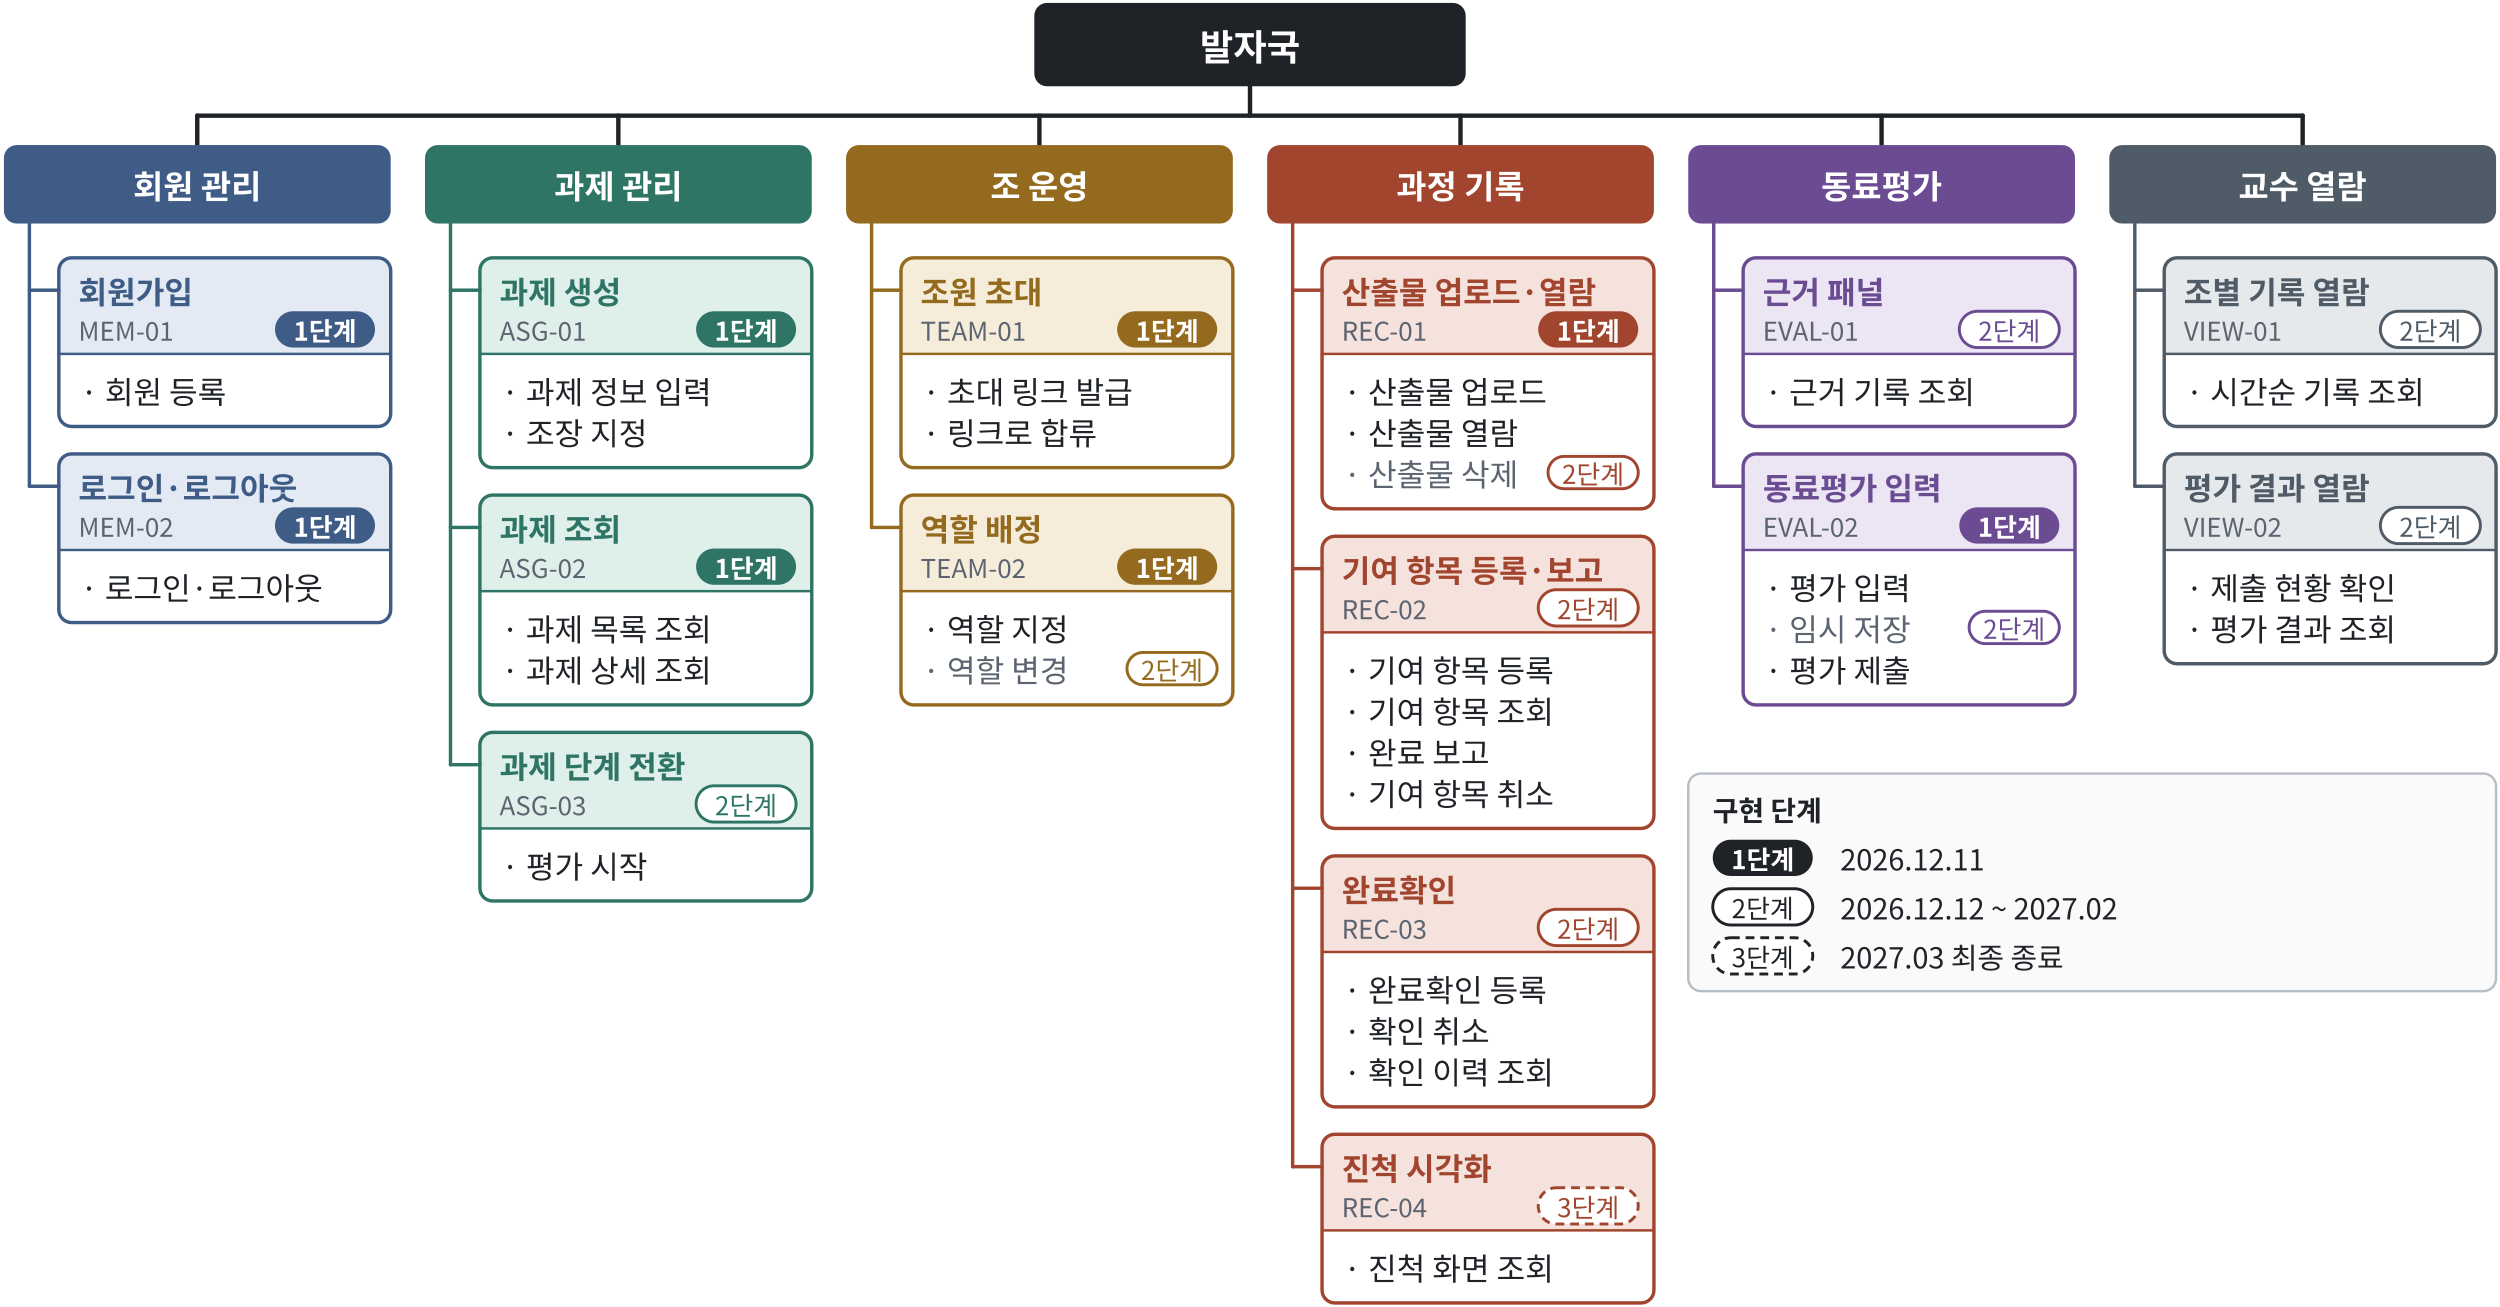
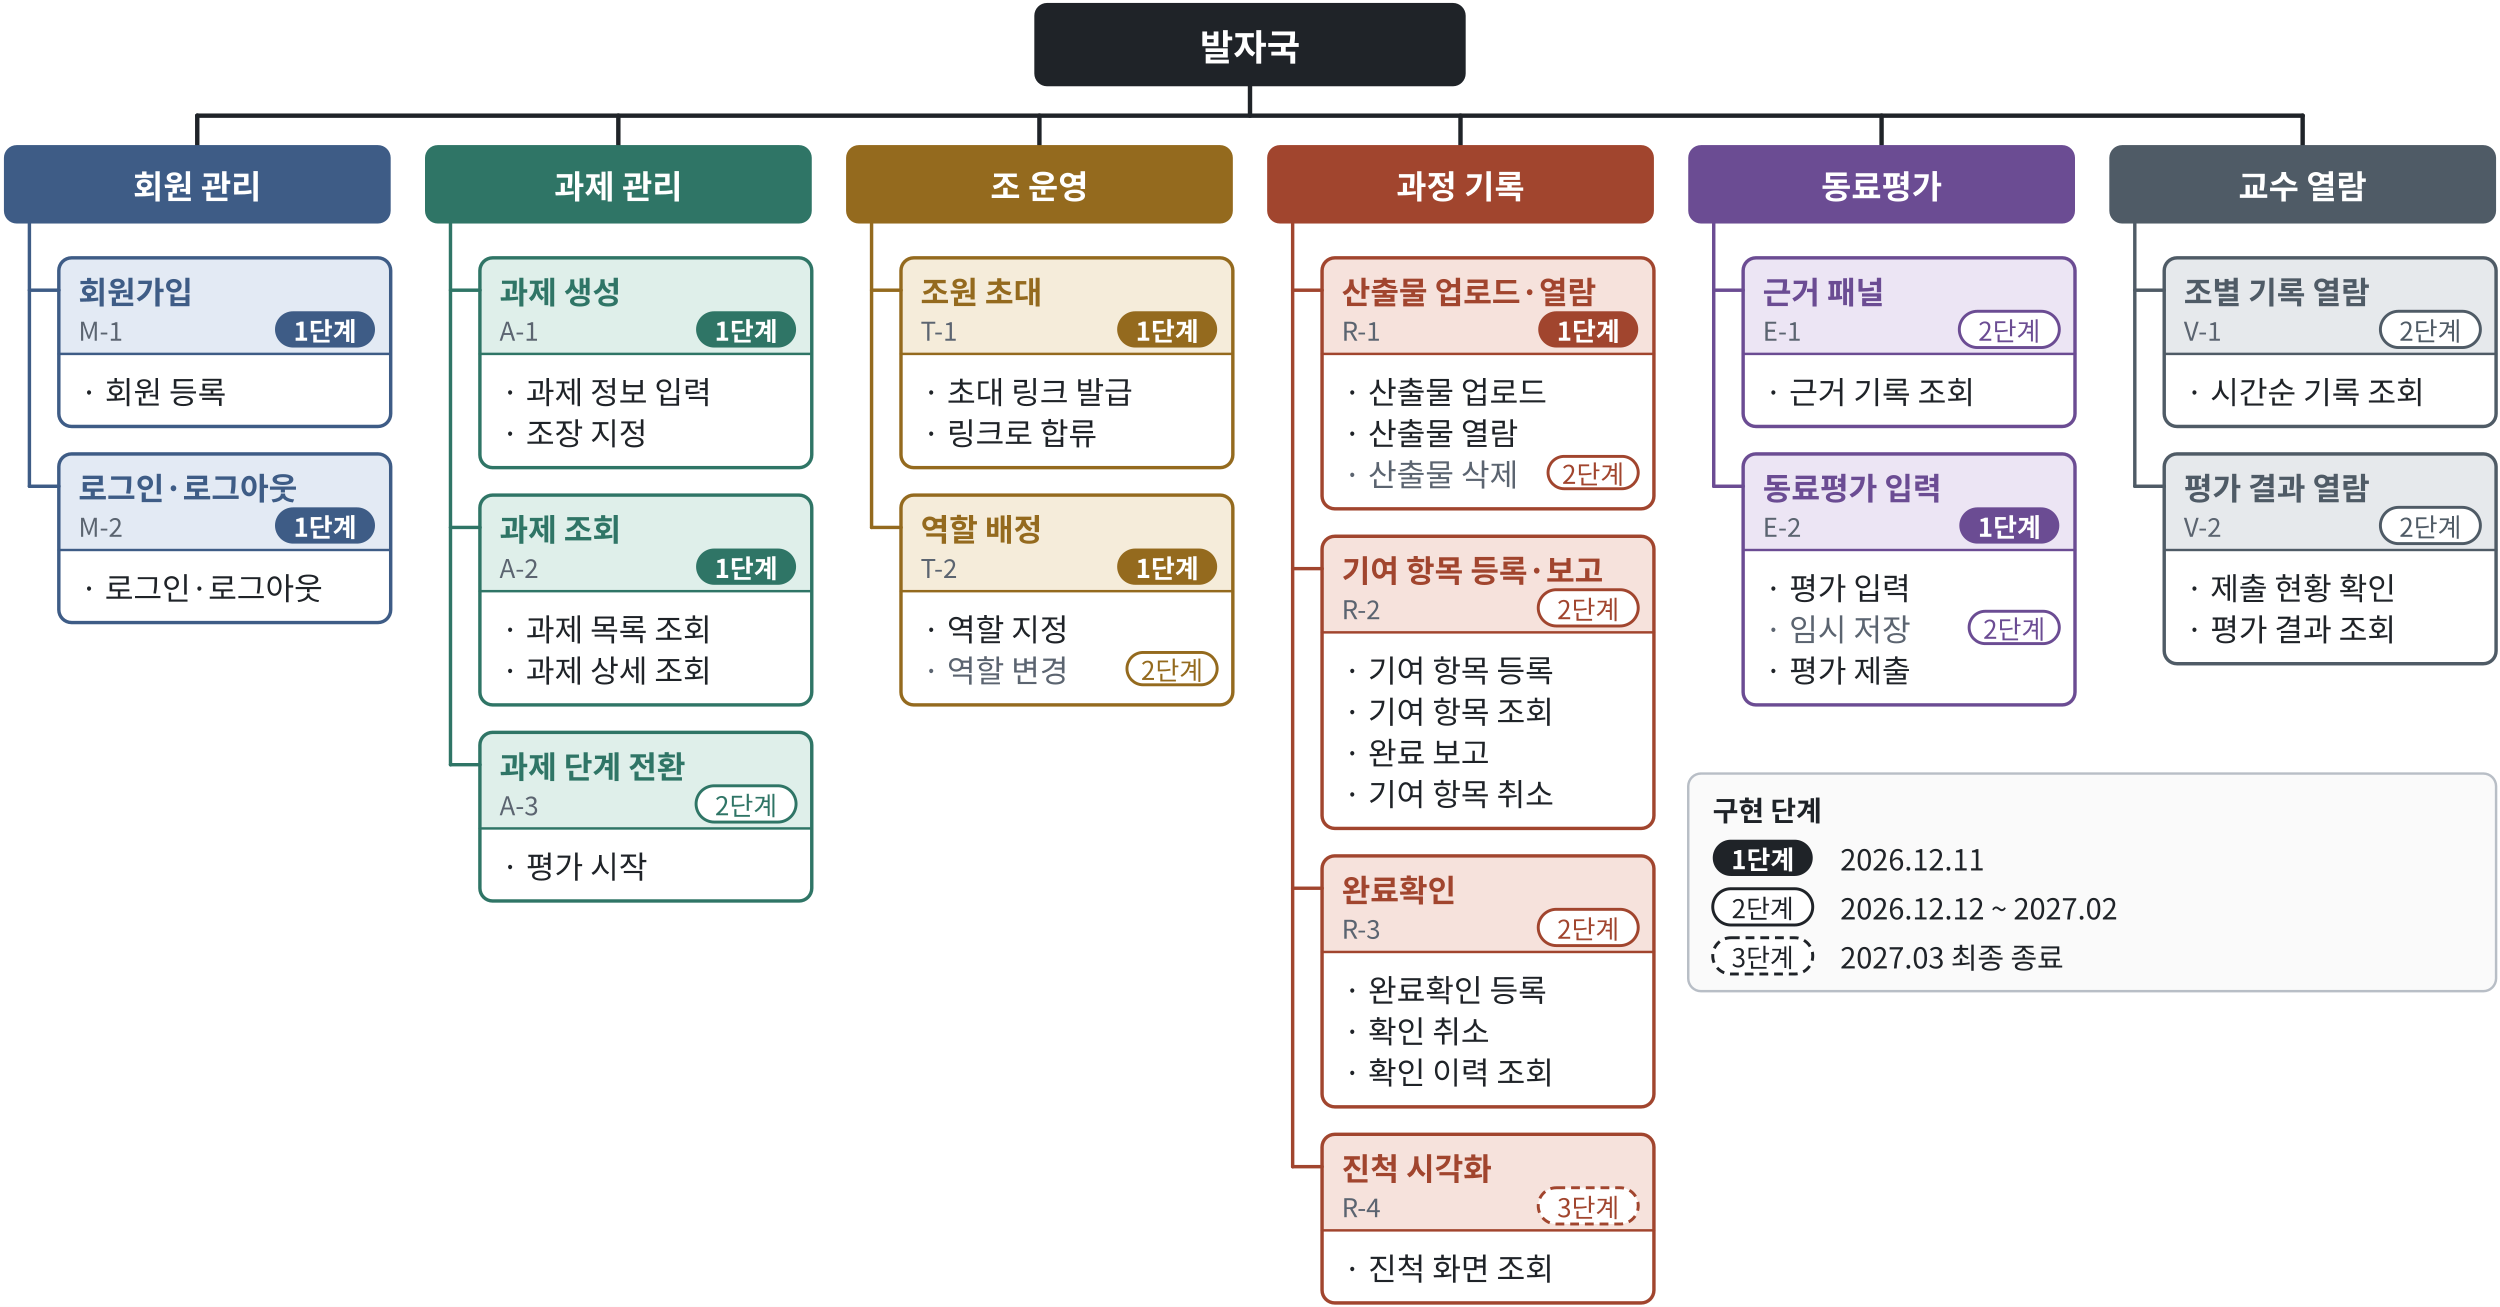
<svg xmlns="http://www.w3.org/2000/svg" width="255.0mm" height="133.30mm" viewBox="-0.4 0 255.0 133.30" font-family="Noto Sans CJK KR, sans-serif">
  <rect x="-0.4" y="0" width="255.0" height="133.30" fill="#FFFFFF" />
  <rect x="105.10" y="0.30" width="44.00" height="8.50" rx="1.3" fill="#1F2328" stroke="none" stroke-width="0.3" />
  <text x="127.10" y="4.55" font-size="3.704" font-weight="700" fill="#FFFFFF" text-anchor="middle" dominant-baseline="central">발자국</text>
  <line x1="127.10" y1="8.80" x2="127.10" y2="11.80" stroke="#1F2328" stroke-width="0.45" stroke-linecap="round" />
  <line x1="19.72" y1="11.80" x2="234.47" y2="11.80" stroke="#1F2328" stroke-width="0.45" stroke-linecap="round" />
  <line x1="19.72" y1="11.80" x2="19.72" y2="14.80" stroke="#1F2328" stroke-width="0.45" stroke-linecap="round" />
  <rect x="0.00" y="14.80" width="39.45" height="8.00" rx="1.3" fill="#3E5C86" stroke="none" stroke-width="0.3" />
  <text x="19.72" y="18.80" font-size="3.351" font-weight="700" fill="#FFFFFF" text-anchor="middle" dominant-baseline="central">회원 관리</text>
  <rect x="5.60" y="26.30" width="33.85" height="17.20" rx="1.3" fill="#FFFFFF" stroke="none" stroke-width="0.3" />
  <path d="M5.60,36.10 V27.60 Q5.60,26.30 6.90,26.30 H38.15 Q39.45,26.30 39.45,27.60 V36.10 Z" fill="#E3EAF4" />
  <line x1="5.60" y1="36.10" x2="39.45" y2="36.10" stroke="#3E5C86" stroke-width="0.25" stroke-linecap="round" />
  <rect x="5.60" y="26.30" width="33.85" height="17.20" rx="1.3" fill="none" stroke="#3E5C86" stroke-width="0.35" />
  <text x="7.60" y="29.60" font-size="3.175" font-weight="700" fill="#3E5C86" text-anchor="start" dominant-baseline="central">회원가입</text>
-   <text x="7.60" y="33.60" font-size="2.646" font-weight="500" fill="#5B6470" text-anchor="start" dominant-baseline="central">MEM-01</text>
+   <text x="7.60" y="33.60" font-size="2.646" font-weight="500" fill="#5B6470" text-anchor="start" dominant-baseline="central">M-1</text>
  <rect x="27.65" y="31.75" width="10.20" height="3.70" rx="1.85" fill="#3E5C86" stroke="none" stroke-width="0.3" />
  <text x="32.75" y="33.60" font-size="2.646" font-weight="700" fill="#FFFFFF" text-anchor="middle" dominant-baseline="central">1단계</text>
  <text x="7.80" y="39.80" font-size="3.175" font-weight="400" fill="#1F2328" text-anchor="start" dominant-baseline="central">· 회원 등록</text>
  <line x1="2.60" y1="29.60" x2="5.60" y2="29.60" stroke="#3E5C86" stroke-width="0.35" stroke-linecap="round" />
  <rect x="5.60" y="46.30" width="33.85" height="17.20" rx="1.3" fill="#FFFFFF" stroke="none" stroke-width="0.3" />
  <path d="M5.60,56.10 V47.60 Q5.60,46.30 6.90,46.30 H38.15 Q39.45,46.30 39.45,47.60 V56.10 Z" fill="#E3EAF4" />
  <line x1="5.60" y1="56.10" x2="39.45" y2="56.10" stroke="#3E5C86" stroke-width="0.25" stroke-linecap="round" />
  <rect x="5.60" y="46.30" width="33.85" height="17.20" rx="1.3" fill="none" stroke="#3E5C86" stroke-width="0.35" />
  <text x="7.60" y="49.60" font-size="3.175" font-weight="700" fill="#3E5C86" text-anchor="start" dominant-baseline="central">로그인·로그아웃</text>
-   <text x="7.60" y="53.60" font-size="2.646" font-weight="500" fill="#5B6470" text-anchor="start" dominant-baseline="central">MEM-02</text>
+   <text x="7.60" y="53.60" font-size="2.646" font-weight="500" fill="#5B6470" text-anchor="start" dominant-baseline="central">M-2</text>
  <rect x="27.65" y="51.75" width="10.20" height="3.70" rx="1.85" fill="#3E5C86" stroke="none" stroke-width="0.3" />
  <text x="32.75" y="53.60" font-size="2.646" font-weight="700" fill="#FFFFFF" text-anchor="middle" dominant-baseline="central">1단계</text>
  <text x="7.80" y="59.80" font-size="3.175" font-weight="400" fill="#1F2328" text-anchor="start" dominant-baseline="central">· 로그인·로그아웃</text>
  <line x1="2.60" y1="49.60" x2="5.60" y2="49.60" stroke="#3E5C86" stroke-width="0.35" stroke-linecap="round" />
  <line x1="2.60" y1="22.80" x2="2.60" y2="49.60" stroke="#3E5C86" stroke-width="0.35" stroke-linecap="round" />
  <line x1="62.67" y1="11.80" x2="62.67" y2="14.80" stroke="#1F2328" stroke-width="0.45" stroke-linecap="round" />
  <rect x="42.95" y="14.80" width="39.45" height="8.00" rx="1.3" fill="#2F7566" stroke="none" stroke-width="0.3" />
  <text x="62.67" y="18.80" font-size="3.351" font-weight="700" fill="#FFFFFF" text-anchor="middle" dominant-baseline="central">과제 관리</text>
  <rect x="48.55" y="26.30" width="33.85" height="21.40" rx="1.3" fill="#FFFFFF" stroke="none" stroke-width="0.3" />
  <path d="M48.55,36.10 V27.60 Q48.55,26.30 49.85,26.30 H81.10 Q82.40,26.30 82.40,27.60 V36.10 Z" fill="#DFEFEA" />
  <line x1="48.55" y1="36.10" x2="82.40" y2="36.10" stroke="#2F7566" stroke-width="0.25" stroke-linecap="round" />
  <rect x="48.55" y="26.30" width="33.85" height="21.40" rx="1.3" fill="none" stroke="#2F7566" stroke-width="0.35" />
  <text x="50.55" y="29.60" font-size="3.175" font-weight="700" fill="#2F7566" text-anchor="start" dominant-baseline="central">과제 생성</text>
-   <text x="50.55" y="33.60" font-size="2.646" font-weight="500" fill="#5B6470" text-anchor="start" dominant-baseline="central">ASG-01</text>
+   <text x="50.55" y="33.60" font-size="2.646" font-weight="500" fill="#5B6470" text-anchor="start" dominant-baseline="central">A-1</text>
  <rect x="70.60" y="31.75" width="10.20" height="3.70" rx="1.85" fill="#2F7566" stroke="none" stroke-width="0.3" />
  <text x="75.70" y="33.60" font-size="2.646" font-weight="700" fill="#FFFFFF" text-anchor="middle" dominant-baseline="central">1단계</text>
  <text x="50.75" y="39.80" font-size="3.175" font-weight="400" fill="#1F2328" text-anchor="start" dominant-baseline="central">· 과제 정보 입력</text>
  <text x="50.75" y="44.00" font-size="3.175" font-weight="400" fill="#1F2328" text-anchor="start" dominant-baseline="central">· 조장 지정</text>
  <line x1="45.55" y1="29.60" x2="48.55" y2="29.60" stroke="#2F7566" stroke-width="0.35" stroke-linecap="round" />
  <rect x="48.55" y="50.50" width="33.85" height="21.40" rx="1.3" fill="#FFFFFF" stroke="none" stroke-width="0.3" />
  <path d="M48.55,60.30 V51.80 Q48.55,50.50 49.85,50.50 H81.10 Q82.40,50.50 82.40,51.80 V60.30 Z" fill="#DFEFEA" />
  <line x1="48.55" y1="60.30" x2="82.40" y2="60.30" stroke="#2F7566" stroke-width="0.25" stroke-linecap="round" />
  <rect x="48.55" y="50.50" width="33.85" height="21.40" rx="1.3" fill="none" stroke="#2F7566" stroke-width="0.35" />
  <text x="50.55" y="53.80" font-size="3.175" font-weight="700" fill="#2F7566" text-anchor="start" dominant-baseline="central">과제 조회</text>
-   <text x="50.55" y="57.80" font-size="2.646" font-weight="500" fill="#5B6470" text-anchor="start" dominant-baseline="central">ASG-02</text>
+   <text x="50.55" y="57.80" font-size="2.646" font-weight="500" fill="#5B6470" text-anchor="start" dominant-baseline="central">A-2</text>
  <rect x="70.60" y="55.95" width="10.20" height="3.70" rx="1.85" fill="#2F7566" stroke="none" stroke-width="0.3" />
  <text x="75.70" y="57.80" font-size="2.646" font-weight="700" fill="#FFFFFF" text-anchor="middle" dominant-baseline="central">1단계</text>
  <text x="50.75" y="64.00" font-size="3.175" font-weight="400" fill="#1F2328" text-anchor="start" dominant-baseline="central">· 과제 목록 조회</text>
  <text x="50.75" y="68.20" font-size="3.175" font-weight="400" fill="#1F2328" text-anchor="start" dominant-baseline="central">· 과제 상세 조회</text>
  <line x1="45.55" y1="53.80" x2="48.55" y2="53.80" stroke="#2F7566" stroke-width="0.35" stroke-linecap="round" />
  <rect x="48.55" y="74.70" width="33.85" height="17.20" rx="1.3" fill="#FFFFFF" stroke="none" stroke-width="0.3" />
  <path d="M48.55,84.50 V76.00 Q48.55,74.70 49.85,74.70 H81.10 Q82.40,74.70 82.40,76.00 V84.50 Z" fill="#DFEFEA" />
  <line x1="48.55" y1="84.50" x2="82.40" y2="84.50" stroke="#2F7566" stroke-width="0.25" stroke-linecap="round" />
  <rect x="48.55" y="74.70" width="33.85" height="17.20" rx="1.3" fill="none" stroke="#2F7566" stroke-width="0.35" />
  <text x="50.55" y="78.00" font-size="3.175" font-weight="700" fill="#2F7566" text-anchor="start" dominant-baseline="central">과제 단계 전환</text>
-   <text x="50.55" y="82.00" font-size="2.646" font-weight="500" fill="#5B6470" text-anchor="start" dominant-baseline="central">ASG-03</text>
+   <text x="50.55" y="82.00" font-size="2.646" font-weight="500" fill="#5B6470" text-anchor="start" dominant-baseline="central">A-3</text>
  <rect x="70.60" y="80.15" width="10.20" height="3.70" rx="1.85" fill="#FFFFFF" stroke="#2F7566" stroke-width="0.3" />
  <text x="75.70" y="82.00" font-size="2.646" font-weight="500" fill="#2F7566" text-anchor="middle" dominant-baseline="central">2단계</text>
  <text x="50.75" y="88.20" font-size="3.175" font-weight="400" fill="#1F2328" text-anchor="start" dominant-baseline="central">· 평가 시작</text>
  <line x1="45.55" y1="78.00" x2="48.55" y2="78.00" stroke="#2F7566" stroke-width="0.35" stroke-linecap="round" />
  <line x1="45.55" y1="22.80" x2="45.55" y2="78.00" stroke="#2F7566" stroke-width="0.35" stroke-linecap="round" />
  <line x1="105.62" y1="11.80" x2="105.62" y2="14.80" stroke="#1F2328" stroke-width="0.45" stroke-linecap="round" />
  <rect x="85.90" y="14.80" width="39.45" height="8.00" rx="1.3" fill="#946A1E" stroke="none" stroke-width="0.3" />
  <text x="105.62" y="18.80" font-size="3.351" font-weight="700" fill="#FFFFFF" text-anchor="middle" dominant-baseline="central">조 운영</text>
  <rect x="91.50" y="26.30" width="33.85" height="21.40" rx="1.3" fill="#FFFFFF" stroke="none" stroke-width="0.3" />
  <path d="M91.50,36.10 V27.60 Q91.50,26.30 92.80,26.30 H124.05 Q125.35,26.30 125.35,27.60 V36.10 Z" fill="#F5ECDA" />
  <line x1="91.50" y1="36.10" x2="125.35" y2="36.10" stroke="#946A1E" stroke-width="0.25" stroke-linecap="round" />
  <rect x="91.50" y="26.30" width="33.85" height="21.40" rx="1.3" fill="none" stroke="#946A1E" stroke-width="0.35" />
  <text x="93.50" y="29.60" font-size="3.175" font-weight="700" fill="#946A1E" text-anchor="start" dominant-baseline="central">조원 초대</text>
-   <text x="93.50" y="33.60" font-size="2.646" font-weight="500" fill="#5B6470" text-anchor="start" dominant-baseline="central">TEAM-01</text>
+   <text x="93.50" y="33.60" font-size="2.646" font-weight="500" fill="#5B6470" text-anchor="start" dominant-baseline="central">T-1</text>
  <rect x="113.55" y="31.75" width="10.20" height="3.70" rx="1.85" fill="#946A1E" stroke="none" stroke-width="0.3" />
  <text x="118.65" y="33.60" font-size="2.646" font-weight="700" fill="#FFFFFF" text-anchor="middle" dominant-baseline="central">1단계</text>
  <text x="93.70" y="39.80" font-size="3.175" font-weight="400" fill="#1F2328" text-anchor="start" dominant-baseline="central">· 초대 링크 발급</text>
  <text x="93.70" y="44.00" font-size="3.175" font-weight="400" fill="#1F2328" text-anchor="start" dominant-baseline="central">· 링크로 합류</text>
  <line x1="88.50" y1="29.60" x2="91.50" y2="29.60" stroke="#946A1E" stroke-width="0.35" stroke-linecap="round" />
  <rect x="91.50" y="50.50" width="33.85" height="21.40" rx="1.3" fill="#FFFFFF" stroke="none" stroke-width="0.3" />
  <path d="M91.50,60.30 V51.80 Q91.50,50.50 92.80,50.50 H124.05 Q125.35,50.50 125.35,51.80 V60.30 Z" fill="#F5ECDA" />
  <line x1="91.50" y1="60.30" x2="125.35" y2="60.30" stroke="#946A1E" stroke-width="0.25" stroke-linecap="round" />
  <rect x="91.50" y="50.50" width="33.85" height="21.40" rx="1.3" fill="none" stroke="#946A1E" stroke-width="0.35" />
  <text x="93.50" y="53.80" font-size="3.175" font-weight="700" fill="#946A1E" text-anchor="start" dominant-baseline="central">역할 배정</text>
-   <text x="93.50" y="57.80" font-size="2.646" font-weight="500" fill="#5B6470" text-anchor="start" dominant-baseline="central">TEAM-02</text>
+   <text x="93.50" y="57.80" font-size="2.646" font-weight="500" fill="#5B6470" text-anchor="start" dominant-baseline="central">T-2</text>
  <rect x="113.55" y="55.95" width="10.20" height="3.70" rx="1.85" fill="#946A1E" stroke="none" stroke-width="0.3" />
  <text x="118.65" y="57.80" font-size="2.646" font-weight="700" fill="#FFFFFF" text-anchor="middle" dominant-baseline="central">1단계</text>
  <text x="93.70" y="64.00" font-size="3.175" font-weight="400" fill="#1F2328" text-anchor="start" dominant-baseline="central">· 역할 지정</text>
  <text x="93.70" y="68.20" font-size="3.175" font-weight="400" fill="#5B6470" text-anchor="start" dominant-baseline="central">· 역할 변경</text>
  <rect x="114.55" y="66.55" width="9.20" height="3.30" rx="1.65" fill="#FFFFFF" stroke="#946A1E" stroke-width="0.3" />
  <text x="119.15" y="68.20" font-size="2.646" font-weight="500" fill="#946A1E" text-anchor="middle" dominant-baseline="central">2단계</text>
  <line x1="88.50" y1="53.80" x2="91.50" y2="53.80" stroke="#946A1E" stroke-width="0.35" stroke-linecap="round" />
  <line x1="88.50" y1="22.80" x2="88.50" y2="53.80" stroke="#946A1E" stroke-width="0.35" stroke-linecap="round" />
  <line x1="148.57" y1="11.80" x2="148.57" y2="14.80" stroke="#1F2328" stroke-width="0.45" stroke-linecap="round" />
  <rect x="128.85" y="14.80" width="39.45" height="8.00" rx="1.3" fill="#A1452E" stroke="none" stroke-width="0.3" />
  <text x="148.57" y="18.80" font-size="3.351" font-weight="700" fill="#FFFFFF" text-anchor="middle" dominant-baseline="central">과정 기록</text>
  <rect x="134.45" y="26.30" width="33.85" height="25.60" rx="1.3" fill="#FFFFFF" stroke="none" stroke-width="0.3" />
  <path d="M134.45,36.10 V27.60 Q134.45,26.30 135.75,26.30 H167.00 Q168.30,26.30 168.30,27.60 V36.10 Z" fill="#F6E2DC" />
  <line x1="134.45" y1="36.10" x2="168.30" y2="36.10" stroke="#A1452E" stroke-width="0.25" stroke-linecap="round" />
  <rect x="134.45" y="26.30" width="33.85" height="25.60" rx="1.3" fill="none" stroke="#A1452E" stroke-width="0.35" />
  <text x="136.45" y="29.60" font-size="3.175" font-weight="700" fill="#A1452E" text-anchor="start" dominant-baseline="central">산출물 업로드·열람</text>
-   <text x="136.45" y="33.60" font-size="2.646" font-weight="500" fill="#5B6470" text-anchor="start" dominant-baseline="central">REC-01</text>
+   <text x="136.45" y="33.60" font-size="2.646" font-weight="500" fill="#5B6470" text-anchor="start" dominant-baseline="central">R-1</text>
  <rect x="156.50" y="31.75" width="10.20" height="3.70" rx="1.85" fill="#A1452E" stroke="none" stroke-width="0.3" />
  <text x="161.60" y="33.60" font-size="2.646" font-weight="700" fill="#FFFFFF" text-anchor="middle" dominant-baseline="central">1단계</text>
  <text x="136.65" y="39.80" font-size="3.175" font-weight="400" fill="#1F2328" text-anchor="start" dominant-baseline="central">· 산출물 업로드</text>
  <text x="136.65" y="44.00" font-size="3.175" font-weight="400" fill="#1F2328" text-anchor="start" dominant-baseline="central">· 산출물 열람</text>
  <text x="136.65" y="48.20" font-size="3.175" font-weight="400" fill="#5B6470" text-anchor="start" dominant-baseline="central">· 산출물 삭제</text>
  <rect x="157.50" y="46.55" width="9.20" height="3.30" rx="1.65" fill="#FFFFFF" stroke="#A1452E" stroke-width="0.3" />
  <text x="162.10" y="48.20" font-size="2.646" font-weight="500" fill="#A1452E" text-anchor="middle" dominant-baseline="central">2단계</text>
  <line x1="131.45" y1="29.60" x2="134.45" y2="29.60" stroke="#A1452E" stroke-width="0.35" stroke-linecap="round" />
  <rect x="134.45" y="54.70" width="33.85" height="29.80" rx="1.3" fill="#FFFFFF" stroke="none" stroke-width="0.3" />
  <path d="M134.45,64.50 V56.00 Q134.45,54.70 135.75,54.70 H167.00 Q168.30,54.70 168.30,56.00 V64.50 Z" fill="#F6E2DC" />
  <line x1="134.45" y1="64.50" x2="168.30" y2="64.50" stroke="#A1452E" stroke-width="0.25" stroke-linecap="round" />
  <rect x="134.45" y="54.70" width="33.85" height="29.80" rx="1.3" fill="none" stroke="#A1452E" stroke-width="0.35" />
  <text x="136.45" y="58.00" font-size="3.175" font-weight="700" fill="#A1452E" text-anchor="start" dominant-baseline="central">기여 항목 등록·보고</text>
-   <text x="136.45" y="62.00" font-size="2.646" font-weight="500" fill="#5B6470" text-anchor="start" dominant-baseline="central">REC-02</text>
+   <text x="136.45" y="62.00" font-size="2.646" font-weight="500" fill="#5B6470" text-anchor="start" dominant-baseline="central">R-2</text>
  <rect x="156.50" y="60.15" width="10.20" height="3.70" rx="1.85" fill="#FFFFFF" stroke="#A1452E" stroke-width="0.3" />
  <text x="161.60" y="62.00" font-size="2.646" font-weight="500" fill="#A1452E" text-anchor="middle" dominant-baseline="central">2단계</text>
  <text x="136.65" y="68.20" font-size="3.175" font-weight="400" fill="#1F2328" text-anchor="start" dominant-baseline="central">· 기여 항목 등록</text>
  <text x="136.65" y="72.40" font-size="3.175" font-weight="400" fill="#1F2328" text-anchor="start" dominant-baseline="central">· 기여 항목 조회</text>
  <text x="136.65" y="76.60" font-size="3.175" font-weight="400" fill="#1F2328" text-anchor="start" dominant-baseline="central">· 완료 보고</text>
  <text x="136.65" y="80.80" font-size="3.175" font-weight="400" fill="#1F2328" text-anchor="start" dominant-baseline="central">· 기여 항목 취소</text>
  <line x1="131.45" y1="58.00" x2="134.45" y2="58.00" stroke="#A1452E" stroke-width="0.35" stroke-linecap="round" />
  <rect x="134.45" y="87.30" width="33.85" height="25.60" rx="1.3" fill="#FFFFFF" stroke="none" stroke-width="0.3" />
  <path d="M134.45,97.10 V88.60 Q134.45,87.30 135.75,87.30 H167.00 Q168.30,87.30 168.30,88.60 V97.10 Z" fill="#F6E2DC" />
  <line x1="134.45" y1="97.10" x2="168.30" y2="97.10" stroke="#A1452E" stroke-width="0.25" stroke-linecap="round" />
  <rect x="134.45" y="87.30" width="33.85" height="25.60" rx="1.3" fill="none" stroke="#A1452E" stroke-width="0.35" />
  <text x="136.45" y="90.60" font-size="3.175" font-weight="700" fill="#A1452E" text-anchor="start" dominant-baseline="central">완료확인</text>
-   <text x="136.45" y="94.60" font-size="2.646" font-weight="500" fill="#5B6470" text-anchor="start" dominant-baseline="central">REC-03</text>
+   <text x="136.45" y="94.60" font-size="2.646" font-weight="500" fill="#5B6470" text-anchor="start" dominant-baseline="central">R-3</text>
  <rect x="156.50" y="92.75" width="10.20" height="3.70" rx="1.85" fill="#FFFFFF" stroke="#A1452E" stroke-width="0.3" />
  <text x="161.60" y="94.60" font-size="2.646" font-weight="500" fill="#A1452E" text-anchor="middle" dominant-baseline="central">2단계</text>
  <text x="136.65" y="100.80" font-size="3.175" font-weight="400" fill="#1F2328" text-anchor="start" dominant-baseline="central">· 완료확인 등록</text>
  <text x="136.65" y="105.00" font-size="3.175" font-weight="400" fill="#1F2328" text-anchor="start" dominant-baseline="central">· 확인 취소</text>
  <text x="136.65" y="109.20" font-size="3.175" font-weight="400" fill="#1F2328" text-anchor="start" dominant-baseline="central">· 확인 이력 조회</text>
  <line x1="131.45" y1="90.60" x2="134.45" y2="90.60" stroke="#A1452E" stroke-width="0.35" stroke-linecap="round" />
  <rect x="134.45" y="115.70" width="33.85" height="17.20" rx="1.3" fill="#FFFFFF" stroke="none" stroke-width="0.3" />
  <path d="M134.45,125.50 V117.00 Q134.45,115.70 135.75,115.70 H167.00 Q168.30,115.70 168.30,117.00 V125.50 Z" fill="#F6E2DC" />
  <line x1="134.45" y1="125.50" x2="168.30" y2="125.50" stroke="#A1452E" stroke-width="0.25" stroke-linecap="round" />
  <rect x="134.45" y="115.70" width="33.85" height="17.20" rx="1.3" fill="none" stroke="#A1452E" stroke-width="0.35" />
  <text x="136.45" y="119.00" font-size="3.175" font-weight="700" fill="#A1452E" text-anchor="start" dominant-baseline="central">진척 시각화</text>
-   <text x="136.45" y="123.00" font-size="2.646" font-weight="500" fill="#5B6470" text-anchor="start" dominant-baseline="central">REC-04</text>
+   <text x="136.45" y="123.00" font-size="2.646" font-weight="500" fill="#5B6470" text-anchor="start" dominant-baseline="central">R-4</text>
  <rect x="156.50" y="121.15" width="10.20" height="3.70" rx="1.85" fill="#FFFFFF" stroke="#A1452E" stroke-width="0.3" stroke-dasharray="0.9 0.6" />
  <text x="161.60" y="123.00" font-size="2.646" font-weight="500" fill="#A1452E" text-anchor="middle" dominant-baseline="central">3단계</text>
  <text x="136.65" y="129.20" font-size="3.175" font-weight="400" fill="#1F2328" text-anchor="start" dominant-baseline="central">· 진척 화면 조회</text>
  <line x1="131.45" y1="119.00" x2="134.45" y2="119.00" stroke="#A1452E" stroke-width="0.35" stroke-linecap="round" />
  <line x1="131.45" y1="22.80" x2="131.45" y2="119.00" stroke="#A1452E" stroke-width="0.35" stroke-linecap="round" />
  <line x1="191.52" y1="11.80" x2="191.52" y2="14.80" stroke="#1F2328" stroke-width="0.45" stroke-linecap="round" />
  <rect x="171.80" y="14.80" width="39.45" height="8.00" rx="1.3" fill="#6B4C93" stroke="none" stroke-width="0.3" />
  <text x="191.52" y="18.80" font-size="3.351" font-weight="700" fill="#FFFFFF" text-anchor="middle" dominant-baseline="central">동료평가</text>
  <rect x="177.40" y="26.30" width="33.85" height="17.20" rx="1.3" fill="#FFFFFF" stroke="none" stroke-width="0.3" />
  <path d="M177.40,36.10 V27.60 Q177.40,26.30 178.70,26.30 H209.95 Q211.25,26.30 211.25,27.60 V36.10 Z" fill="#ECE5F4" />
  <line x1="177.40" y1="36.10" x2="211.25" y2="36.10" stroke="#6B4C93" stroke-width="0.25" stroke-linecap="round" />
  <rect x="177.40" y="26.30" width="33.85" height="17.20" rx="1.3" fill="none" stroke="#6B4C93" stroke-width="0.35" />
  <text x="179.40" y="29.60" font-size="3.175" font-weight="700" fill="#6B4C93" text-anchor="start" dominant-baseline="central">근거 패널</text>
-   <text x="179.40" y="33.60" font-size="2.646" font-weight="500" fill="#5B6470" text-anchor="start" dominant-baseline="central">EVAL-01</text>
+   <text x="179.40" y="33.60" font-size="2.646" font-weight="500" fill="#5B6470" text-anchor="start" dominant-baseline="central">E-1</text>
  <rect x="199.45" y="31.75" width="10.20" height="3.70" rx="1.85" fill="#FFFFFF" stroke="#6B4C93" stroke-width="0.3" />
  <text x="204.55" y="33.60" font-size="2.646" font-weight="500" fill="#6B4C93" text-anchor="middle" dominant-baseline="central">2단계</text>
  <text x="179.60" y="39.80" font-size="3.175" font-weight="400" fill="#1F2328" text-anchor="start" dominant-baseline="central">· 근거 기록 조회</text>
  <line x1="174.40" y1="29.60" x2="177.40" y2="29.60" stroke="#6B4C93" stroke-width="0.35" stroke-linecap="round" />
  <rect x="177.40" y="46.30" width="33.85" height="25.60" rx="1.3" fill="#FFFFFF" stroke="none" stroke-width="0.3" />
  <path d="M177.40,56.10 V47.60 Q177.40,46.30 178.70,46.30 H209.95 Q211.25,46.30 211.25,47.60 V56.10 Z" fill="#ECE5F4" />
  <line x1="177.40" y1="56.10" x2="211.25" y2="56.10" stroke="#6B4C93" stroke-width="0.25" stroke-linecap="round" />
  <rect x="177.40" y="46.30" width="33.85" height="25.60" rx="1.3" fill="none" stroke="#6B4C93" stroke-width="0.35" />
  <text x="179.40" y="49.60" font-size="3.175" font-weight="700" fill="#6B4C93" text-anchor="start" dominant-baseline="central">동료평가 입력</text>
-   <text x="179.40" y="53.60" font-size="2.646" font-weight="500" fill="#5B6470" text-anchor="start" dominant-baseline="central">EVAL-02</text>
+   <text x="179.40" y="53.60" font-size="2.646" font-weight="500" fill="#5B6470" text-anchor="start" dominant-baseline="central">E-2</text>
  <rect x="199.45" y="51.75" width="10.20" height="3.70" rx="1.85" fill="#6B4C93" stroke="none" stroke-width="0.3" />
  <text x="204.55" y="53.60" font-size="2.646" font-weight="700" fill="#FFFFFF" text-anchor="middle" dominant-baseline="central">1단계</text>
  <text x="179.60" y="59.80" font-size="3.175" font-weight="400" fill="#1F2328" text-anchor="start" dominant-baseline="central">· 평가 입력</text>
  <text x="179.60" y="64.00" font-size="3.175" font-weight="400" fill="#5B6470" text-anchor="start" dominant-baseline="central">· 임시 저장</text>
  <rect x="200.45" y="62.35" width="9.20" height="3.30" rx="1.65" fill="#FFFFFF" stroke="#6B4C93" stroke-width="0.3" />
  <text x="205.05" y="64.00" font-size="2.646" font-weight="500" fill="#6B4C93" text-anchor="middle" dominant-baseline="central">2단계</text>
  <text x="179.60" y="68.20" font-size="3.175" font-weight="400" fill="#1F2328" text-anchor="start" dominant-baseline="central">· 평가 제출</text>
  <line x1="174.40" y1="49.60" x2="177.40" y2="49.60" stroke="#6B4C93" stroke-width="0.35" stroke-linecap="round" />
  <line x1="174.40" y1="22.80" x2="174.40" y2="49.60" stroke="#6B4C93" stroke-width="0.35" stroke-linecap="round" />
  <line x1="234.47" y1="11.80" x2="234.47" y2="14.80" stroke="#1F2328" stroke-width="0.45" stroke-linecap="round" />
  <rect x="214.75" y="14.80" width="39.45" height="8.00" rx="1.3" fill="#4F5B66" stroke="none" stroke-width="0.3" />
  <text x="234.47" y="18.80" font-size="3.351" font-weight="700" fill="#FFFFFF" text-anchor="middle" dominant-baseline="central">교수 열람</text>
  <rect x="220.35" y="26.30" width="33.85" height="17.20" rx="1.3" fill="#FFFFFF" stroke="none" stroke-width="0.3" />
  <path d="M220.35,36.10 V27.60 Q220.35,26.30 221.65,26.30 H252.90 Q254.20,26.30 254.20,27.60 V36.10 Z" fill="#E6E9EC" />
  <line x1="220.35" y1="36.10" x2="254.20" y2="36.10" stroke="#4F5B66" stroke-width="0.25" stroke-linecap="round" />
  <rect x="220.35" y="26.30" width="33.85" height="17.20" rx="1.3" fill="none" stroke="#4F5B66" stroke-width="0.35" />
  <text x="222.35" y="29.60" font-size="3.175" font-weight="700" fill="#4F5B66" text-anchor="start" dominant-baseline="central">조별 기록 열람</text>
-   <text x="222.35" y="33.60" font-size="2.646" font-weight="500" fill="#5B6470" text-anchor="start" dominant-baseline="central">VIEW-01</text>
+   <text x="222.35" y="33.60" font-size="2.646" font-weight="500" fill="#5B6470" text-anchor="start" dominant-baseline="central">V-1</text>
  <rect x="242.40" y="31.75" width="10.20" height="3.70" rx="1.85" fill="#FFFFFF" stroke="#4F5B66" stroke-width="0.3" />
  <text x="247.50" y="33.60" font-size="2.646" font-weight="500" fill="#4F5B66" text-anchor="middle" dominant-baseline="central">2단계</text>
  <text x="222.55" y="39.80" font-size="3.175" font-weight="400" fill="#1F2328" text-anchor="start" dominant-baseline="central">· 시간순 기록 조회</text>
  <line x1="217.35" y1="29.60" x2="220.35" y2="29.60" stroke="#4F5B66" stroke-width="0.35" stroke-linecap="round" />
  <rect x="220.35" y="46.30" width="33.85" height="21.40" rx="1.3" fill="#FFFFFF" stroke="none" stroke-width="0.3" />
  <path d="M220.35,56.10 V47.60 Q220.35,46.30 221.65,46.30 H252.90 Q254.20,46.30 254.20,47.60 V56.10 Z" fill="#E6E9EC" />
  <line x1="220.35" y1="56.10" x2="254.20" y2="56.10" stroke="#4F5B66" stroke-width="0.25" stroke-linecap="round" />
  <rect x="220.35" y="46.30" width="33.85" height="21.40" rx="1.3" fill="none" stroke="#4F5B66" stroke-width="0.35" />
  <text x="222.35" y="49.60" font-size="3.175" font-weight="700" fill="#4F5B66" text-anchor="start" dominant-baseline="central">평가 결과 열람</text>
-   <text x="222.35" y="53.60" font-size="2.646" font-weight="500" fill="#5B6470" text-anchor="start" dominant-baseline="central">VIEW-02</text>
+   <text x="222.35" y="53.60" font-size="2.646" font-weight="500" fill="#5B6470" text-anchor="start" dominant-baseline="central">V-2</text>
  <rect x="242.40" y="51.75" width="10.20" height="3.70" rx="1.85" fill="#FFFFFF" stroke="#4F5B66" stroke-width="0.3" />
  <text x="247.50" y="53.60" font-size="2.646" font-weight="500" fill="#4F5B66" text-anchor="middle" dominant-baseline="central">2단계</text>
  <text x="222.55" y="59.80" font-size="3.175" font-weight="400" fill="#1F2328" text-anchor="start" dominant-baseline="central">· 제출 현황 확인</text>
  <text x="222.55" y="64.00" font-size="3.175" font-weight="400" fill="#1F2328" text-anchor="start" dominant-baseline="central">· 평가 결과 조회</text>
  <line x1="217.35" y1="49.60" x2="220.35" y2="49.60" stroke="#4F5B66" stroke-width="0.35" stroke-linecap="round" />
  <line x1="217.35" y1="22.80" x2="217.35" y2="49.60" stroke="#4F5B66" stroke-width="0.35" stroke-linecap="round" />
  <rect x="171.80" y="78.90" width="82.40" height="22.20" rx="1.3" fill="#FAFAFA" stroke="#B8BEC6" stroke-width="0.25" />
  <text x="174.30" y="82.50" font-size="2.846" font-weight="700" fill="#1F2328" text-anchor="start" dominant-baseline="central">구현 단계</text>
  <rect x="174.30" y="85.65" width="10.20" height="3.70" rx="1.85" fill="#1F2328" stroke="none" stroke-width="0.3" />
  <text x="179.40" y="87.50" font-size="2.646" font-weight="700" fill="#FFFFFF" text-anchor="middle" dominant-baseline="central">1단계</text>
  <text x="187.30" y="87.50" font-size="2.946" font-weight="400" fill="#1F2328" text-anchor="start" dominant-baseline="central">2026.12.11</text>
  <rect x="174.30" y="90.65" width="10.20" height="3.70" rx="1.85" fill="#FFFFFF" stroke="#1F2328" stroke-width="0.3" />
  <text x="179.40" y="92.50" font-size="2.646" font-weight="500" fill="#1F2328" text-anchor="middle" dominant-baseline="central">2단계</text>
  <text x="187.30" y="92.50" font-size="2.946" font-weight="400" fill="#1F2328" text-anchor="start" dominant-baseline="central">2026.12.12 ~ 2027.02</text>
  <rect x="174.30" y="95.65" width="10.20" height="3.70" rx="1.85" fill="#FFFFFF" stroke="#1F2328" stroke-width="0.3" stroke-dasharray="0.9 0.6" />
  <text x="179.40" y="97.50" font-size="2.646" font-weight="500" fill="#1F2328" text-anchor="middle" dominant-baseline="central">3단계</text>
  <text x="187.30" y="97.50" font-size="2.946" font-weight="400" fill="#1F2328" text-anchor="start" dominant-baseline="central">2027.03 최종 종료</text>
</svg>
